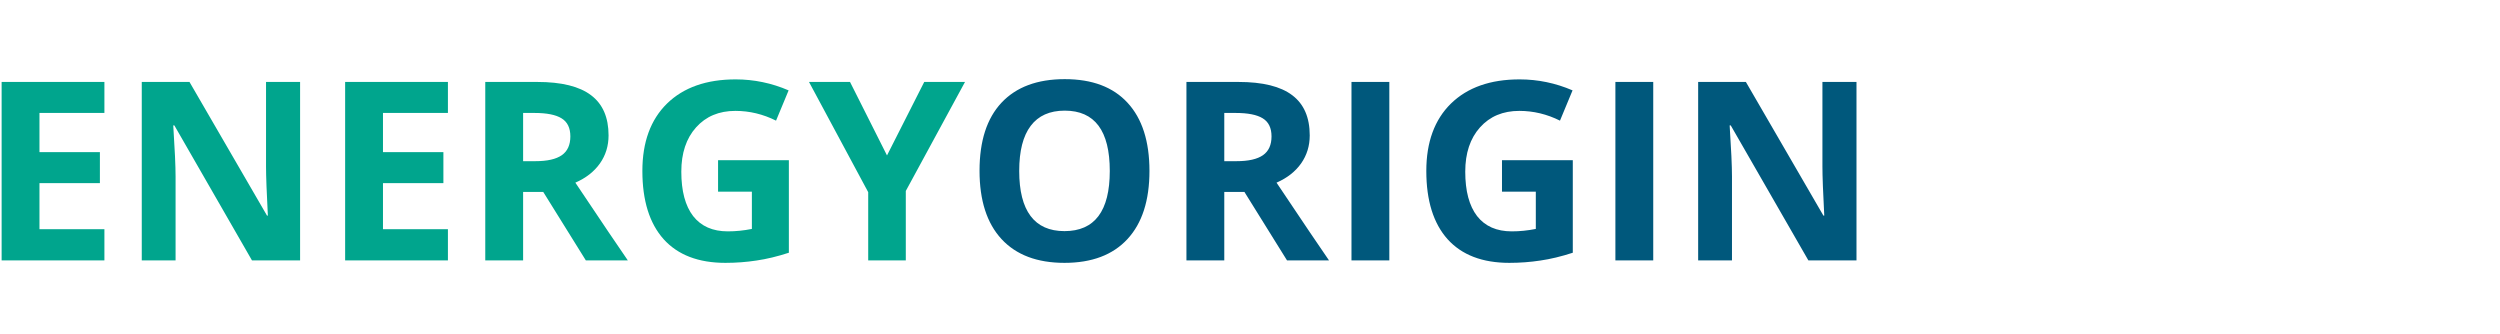
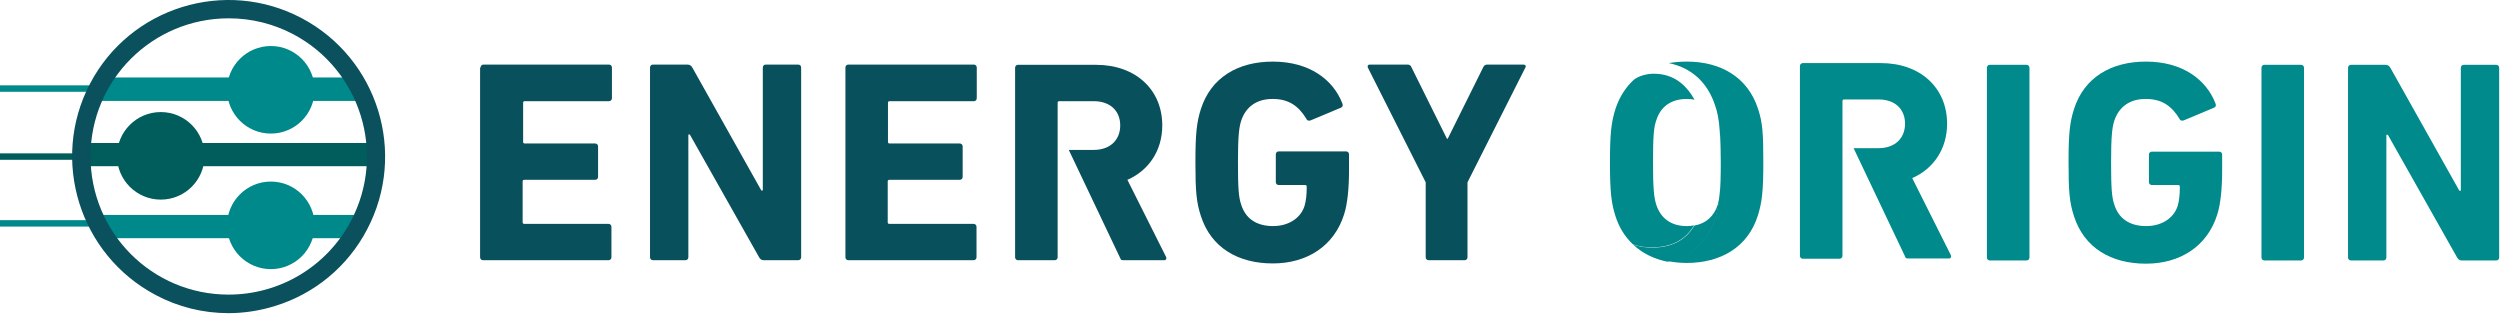
- <svg xmlns="http://www.w3.org/2000/svg" width="240" height="32" viewBox="0 0 240 32" fill="none">
-   <path d="M10.023 25H0.156V7.867H10.023V10.844H3.789V14.605H9.59V17.582H3.789V22H10.023V25ZM28.809 25H24.191L16.738 12.039H16.633C16.781 14.328 16.855 15.961 16.855 16.938V25H13.609V7.867H18.191L25.633 20.699H25.715C25.598 18.473 25.539 16.898 25.539 15.977V7.867H28.809V25ZM43 25H33.133V7.867H43V10.844H36.766V14.605H42.566V17.582H36.766V22H43V25ZM50.219 15.473H51.391C52.539 15.473 53.387 15.281 53.934 14.898C54.48 14.516 54.754 13.914 54.754 13.094C54.754 12.281 54.473 11.703 53.91 11.359C53.355 11.016 52.492 10.844 51.32 10.844H50.219V15.473ZM50.219 18.426V25H46.586V7.867H51.578C53.906 7.867 55.629 8.293 56.746 9.145C57.863 9.988 58.422 11.273 58.422 13C58.422 14.008 58.145 14.906 57.59 15.695C57.035 16.477 56.25 17.09 55.234 17.535C57.812 21.387 59.492 23.875 60.273 25H56.242L52.152 18.426H50.219ZM68.934 15.379H75.731V24.262C74.629 24.621 73.59 24.871 72.613 25.012C71.644 25.16 70.652 25.234 69.637 25.234C67.051 25.234 65.074 24.477 63.707 22.961C62.348 21.438 61.668 19.254 61.668 16.41C61.668 13.645 62.457 11.488 64.035 9.941C65.621 8.395 67.816 7.621 70.621 7.621C72.379 7.621 74.074 7.973 75.707 8.676L74.5 11.582C73.25 10.957 71.949 10.645 70.598 10.645C69.027 10.645 67.769 11.172 66.824 12.227C65.879 13.281 65.406 14.699 65.406 16.48C65.406 18.34 65.785 19.762 66.543 20.746C67.309 21.723 68.418 22.211 69.871 22.211C70.629 22.211 71.398 22.133 72.18 21.977V18.402H68.934V15.379ZM85.152 14.922L88.727 7.867H92.641L86.957 18.332V25H83.348V18.449L77.664 7.867H81.602L85.152 14.922Z" fill="#00A58D" />
-   <path d="M110.348 16.41C110.348 19.246 109.645 21.426 108.238 22.949C106.832 24.473 104.816 25.234 102.191 25.234C99.566 25.234 97.551 24.473 96.144 22.949C94.738 21.426 94.035 19.238 94.035 16.387C94.035 13.535 94.738 11.359 96.144 9.859C97.559 8.352 99.582 7.598 102.215 7.598C104.848 7.598 106.859 8.355 108.25 9.871C109.648 11.387 110.348 13.566 110.348 16.41ZM97.844 16.41C97.844 18.324 98.207 19.766 98.934 20.734C99.66 21.703 100.746 22.188 102.191 22.188C105.09 22.188 106.539 20.262 106.539 16.41C106.539 12.551 105.098 10.621 102.215 10.621C100.77 10.621 99.68 11.109 98.945 12.086C98.211 13.055 97.844 14.496 97.844 16.41ZM117.531 15.473H118.703C119.852 15.473 120.699 15.281 121.246 14.898C121.793 14.516 122.066 13.914 122.066 13.094C122.066 12.281 121.785 11.703 121.223 11.359C120.668 11.016 119.805 10.844 118.633 10.844H117.531V15.473ZM117.531 18.426V25H113.898V7.867H118.891C121.219 7.867 122.941 8.293 124.059 9.145C125.176 9.988 125.734 11.273 125.734 13C125.734 14.008 125.457 14.906 124.902 15.695C124.348 16.477 123.562 17.09 122.547 17.535C125.125 21.387 126.805 23.875 127.586 25H123.555L119.465 18.426H117.531ZM129.742 25V7.867H133.375V25H129.742ZM144.191 15.379H150.988V24.262C149.887 24.621 148.848 24.871 147.871 25.012C146.902 25.16 145.91 25.234 144.895 25.234C142.309 25.234 140.332 24.477 138.965 22.961C137.605 21.438 136.926 19.254 136.926 16.41C136.926 13.645 137.715 11.488 139.293 9.941C140.879 8.395 143.074 7.621 145.879 7.621C147.637 7.621 149.332 7.973 150.965 8.676L149.758 11.582C148.508 10.957 147.207 10.645 145.855 10.645C144.285 10.645 143.027 11.172 142.082 12.227C141.137 13.281 140.664 14.699 140.664 16.48C140.664 18.34 141.043 19.762 141.801 20.746C142.566 21.723 143.676 22.211 145.129 22.211C145.887 22.211 146.656 22.133 147.438 21.977V18.402H144.191V15.379ZM155.078 25V7.867H158.711V25H155.078ZM178.223 25H173.605L166.152 12.039H166.047C166.195 14.328 166.27 15.961 166.27 16.938V25H163.023V7.867H167.605L175.047 20.699H175.129C175.012 18.473 174.953 16.898 174.953 15.977V7.867H178.223V25Z" fill="#00587C" />
+ <svg xmlns="http://www.w3.org/2000/svg" width="479" height="60" viewBox="0 0 479 60" fill="none">
+   <path d="M380.693 12.988C380.693 12.656 380.93 12.419 381.262 12.419H388.276C388.608 12.419 388.845 12.656 388.845 12.988V49.337C388.845 49.669 388.608 49.905 388.276 49.905H381.262C380.93 49.905 380.693 49.669 380.693 49.337V12.988Z" fill="#008A8B" />
+   <path d="M396.333 31.139C396.333 25.594 396.57 23.462 397.376 20.902C399.319 14.836 404.484 11.803 411.166 11.803C418.18 11.803 422.73 15.263 424.483 19.812C424.626 20.144 424.578 20.476 424.246 20.618L418.37 23.082C417.991 23.177 417.706 23.082 417.612 22.798C416.095 20.286 414.2 18.959 411.119 18.959C407.944 18.959 405.953 20.571 405.1 23.13C404.674 24.457 404.484 26.21 404.484 31.139C404.484 36.068 404.626 37.868 405.1 39.195C405.906 41.802 407.944 43.318 411.214 43.318C414.01 43.318 416.427 41.944 417.233 39.48C417.517 38.532 417.659 37.395 417.659 35.783C417.659 35.546 417.564 35.452 417.327 35.452H412.304C411.972 35.452 411.735 35.215 411.735 34.883V29.622C411.735 29.291 411.972 29.054 412.304 29.054H425.194C425.526 29.054 425.763 29.291 425.763 29.622V32.703C425.763 36.02 425.479 39.101 424.815 41.138C422.92 47.157 417.754 50.522 411.166 50.522C404.484 50.522 399.319 47.489 397.376 41.423C396.523 38.816 396.333 36.731 396.333 31.139Z" fill="#008A8B" />
+   <path d="M433.298 12.988C433.298 12.656 433.535 12.419 433.867 12.419H440.88C441.212 12.419 441.449 12.656 441.449 12.988V49.337C441.449 49.669 441.212 49.905 440.88 49.905H433.867C433.535 49.905 433.298 49.669 433.298 49.337V12.988Z" fill="#008A8B" />
+   <path d="M449.885 12.988C449.885 12.656 450.122 12.419 450.453 12.419H457.041C457.42 12.419 457.752 12.561 457.989 12.988L471.211 36.541H471.495V12.988C471.495 12.656 471.732 12.419 472.064 12.419H478.272C478.604 12.419 478.841 12.656 478.841 12.988V49.337C478.841 49.669 478.604 49.905 478.272 49.905H471.732C471.306 49.905 471.021 49.763 470.784 49.337L457.515 25.831H457.23V49.337C457.23 49.669 456.993 49.905 456.662 49.905H450.453C450.122 49.905 449.885 49.669 449.885 49.337V12.988Z" fill="#008A8B" />
+   <path d="M92.081 12.94C92.081 12.608 92.318 12.372 92.65 12.372H116.677C117.009 12.372 117.246 12.608 117.246 12.94V18.817C117.246 19.148 117.009 19.386 116.677 19.386H100.564C100.327 19.386 100.232 19.48 100.232 19.717V27.158C100.232 27.395 100.327 27.489 100.564 27.489H114.023C114.355 27.489 114.592 27.726 114.592 28.058V33.887C114.592 34.219 114.355 34.456 114.023 34.456H100.469C100.232 34.456 100.138 34.551 100.138 34.788V42.56C100.138 42.797 100.232 42.892 100.469 42.892H116.582C116.914 42.892 117.151 43.129 117.151 43.46V49.289C117.151 49.621 116.914 49.858 116.582 49.858H92.555C92.223 49.858 91.986 49.621 91.986 49.289V12.94H92.081Z" fill="#09505D" />
+   <path d="M124.544 12.94C124.544 12.608 124.781 12.372 125.113 12.372H131.7C132.079 12.372 132.411 12.514 132.648 12.94L145.87 36.494H146.154V12.94C146.154 12.608 146.391 12.372 146.723 12.372H152.931C153.263 12.372 153.5 12.608 153.5 12.94V49.289C153.5 49.621 153.263 49.858 152.931 49.858H146.391C145.965 49.858 145.68 49.716 145.443 49.289L132.174 25.783H131.89V49.289C131.89 49.621 131.653 49.858 131.321 49.858H125.113C124.781 49.858 124.544 49.621 124.544 49.289V12.94Z" fill="#09505D" />
+   <path d="M161.983 12.94C161.983 12.608 162.22 12.372 162.552 12.372H186.579C186.911 12.372 187.148 12.608 187.148 12.94V18.817C187.148 19.148 186.911 19.386 186.579 19.386H170.466C170.229 19.386 170.135 19.48 170.135 19.717V27.158C170.135 27.395 170.229 27.489 170.466 27.489H183.878C184.21 27.489 184.447 27.726 184.447 28.058V33.887C184.447 34.219 184.21 34.456 183.878 34.456H170.419C170.182 34.456 170.087 34.551 170.087 34.788V42.56C170.087 42.797 170.182 42.892 170.419 42.892H186.532C186.864 42.892 187.101 43.129 187.101 43.46V49.289C187.101 49.621 186.864 49.858 186.532 49.858H162.552C162.22 49.858 161.983 49.621 161.983 49.289V12.94Z" fill="#09505D" />
+   <path d="M229.042 31.139C229.042 25.594 229.279 23.462 230.085 20.902C232.028 14.836 237.193 11.803 243.875 11.803C250.889 11.803 255.439 15.263 257.192 19.812C257.335 20.144 257.287 20.476 256.955 20.618L251.079 23.082C250.7 23.177 250.415 23.082 250.321 22.798C248.804 20.286 246.908 18.959 243.828 18.959C240.653 18.959 238.662 20.571 237.809 23.13C237.383 24.457 237.193 26.21 237.193 31.139C237.193 36.068 237.335 37.868 237.809 39.195C238.615 41.802 240.653 43.318 243.923 43.318C246.719 43.318 249.136 41.944 249.942 39.48C250.226 38.532 250.368 37.395 250.368 35.783C250.368 35.546 250.273 35.452 250.036 35.452H245.013C244.681 35.452 244.444 35.215 244.444 34.883V29.575C244.444 29.243 244.681 29.006 245.013 29.006H257.903C258.235 29.006 258.472 29.243 258.472 29.575V32.655C258.472 35.973 258.188 39.053 257.524 41.091C255.628 47.11 250.463 50.474 243.875 50.474C237.193 50.474 232.028 47.441 230.085 41.375C229.232 38.769 229.042 36.684 229.042 31.139Z" fill="#09505D" />
+   <path d="M273.731 49.858C273.4 49.858 273.163 49.621 273.163 49.289V34.93L262.073 12.94C261.978 12.656 262.073 12.372 262.452 12.372H269.656C270.035 12.372 270.319 12.514 270.462 12.94L277.238 26.589H277.381L284.158 12.94C284.3 12.561 284.584 12.372 284.963 12.372H291.882C292.261 12.372 292.451 12.656 292.261 12.94L281.172 34.93V49.289C281.172 49.621 280.935 49.858 280.603 49.858H273.731Z" fill="#09505D" />
+   <path d="M21.042 29.385H0V30.617H21.042V29.385Z" fill="#005D5C" />
+   <path d="M34.264 16.352H0V17.585H34.264V16.352Z" fill="#00898A" />
+   <path d="M27.534 42.181H0V43.413H27.534V42.181Z" fill="#00898A" />
+   <path d="M70.376 19.338H18.625V14.836H68.907L70.376 19.338Z" fill="#00898A" />
+   <path d="M71.987 31.85H16.682V27.395H71.75L71.987 31.85Z" fill="#005D5C" />
+   <path d="M67.864 45.64H19.715L17.771 41.185H70.707L67.864 45.64Z" fill="#00898A" />
+   <path d="M51.893 25.594C56.526 25.594 60.281 21.838 60.281 17.206C60.281 12.573 56.526 8.817 51.893 8.817C47.26 8.817 43.505 12.573 43.505 17.206C43.505 21.838 47.26 25.594 51.893 25.594Z" fill="#00898A" />
+   <path d="M30.804 38.247C35.437 38.247 39.193 34.492 39.193 29.859C39.193 25.226 35.437 21.471 30.804 21.471C26.172 21.471 22.416 25.226 22.416 29.859C22.416 34.492 26.172 38.247 30.804 38.247Z" fill="#005D5C" />
+   <path d="M51.893 51.565C56.526 51.565 60.281 47.809 60.281 43.176C60.281 38.544 56.526 34.788 51.893 34.788C47.26 34.788 43.505 38.544 43.505 43.176C43.505 47.809 47.26 51.565 51.893 51.565Z" fill="#00898A" />
+   <path d="M43.789 60C38.908 60 34.121 58.815 29.856 56.54C15.212 48.816 9.573 30.665 17.25 16.021C24.928 1.377 43.126 -4.263 57.77 3.462C72.414 11.187 78.053 29.338 70.328 43.982C66.632 51.043 60.281 56.303 52.699 58.626C49.808 59.526 46.775 60 43.789 60ZM43.837 3.51C29.193 3.51 17.345 15.31 17.345 29.954C17.345 44.598 29.145 56.446 43.789 56.446C53.647 56.446 62.651 51.043 67.248 42.323C74.072 29.385 69.096 13.367 56.158 6.543C52.367 4.552 48.149 3.51 43.837 3.51Z" fill="#0A515D" />
+   <path d="M329.464 37.347C329.606 36.067 329.701 34.219 329.701 31.139C329.701 28.343 329.653 26.542 329.511 25.31C329.606 26.779 329.701 28.674 329.701 31.091C329.701 33.793 329.606 35.83 329.464 37.347Z" fill="#008A8B" />
+   <path d="M317.332 39.196C316.905 37.868 316.716 36.068 316.716 31.139C316.716 26.21 316.858 24.409 317.332 23.082C318.138 20.476 320.128 18.959 323.208 18.959C323.73 18.959 324.204 19.007 324.678 19.102C323.066 16.258 320.697 14.126 316.858 14.126C315.578 14.126 314.062 14.505 313.067 15.263C311.503 16.685 310.271 18.58 309.512 20.902C308.707 23.509 308.47 25.594 308.47 31.139C308.47 36.684 308.707 38.816 309.512 41.376C310.223 43.603 311.361 45.404 312.877 46.825C313.967 47.205 315.152 47.394 316.526 47.394C320.27 47.394 322.971 45.925 324.583 43.176C324.156 43.271 323.682 43.319 323.161 43.319C320.128 43.319 318.138 41.755 317.332 39.196Z" fill="#008A8B" />
+   <path d="M336.857 20.902C334.914 14.836 329.748 11.803 323.208 11.803C322.024 11.803 320.839 11.898 319.749 12.088C324.061 12.988 327.142 15.737 328.611 20.192C329.037 21.424 329.369 22.845 329.511 25.262C329.653 26.542 329.701 28.343 329.701 31.091C329.701 34.172 329.654 36.02 329.464 37.3C329.274 39.432 328.943 40.712 328.563 41.849C327.047 46.399 323.919 49.195 319.417 50.001C320.602 50.237 321.834 50.38 323.161 50.38C329.701 50.38 334.914 47.347 336.81 41.281C337.615 38.674 337.852 36.589 337.852 31.044C337.852 25.499 337.71 23.509 336.857 20.902Z" fill="#008A8B" />
+   <path d="M328.611 41.944C328.99 40.807 329.322 39.48 329.512 37.395C329.417 38.153 329.275 38.721 329.133 39.195C328.422 41.375 326.953 42.797 324.63 43.224C323.019 45.972 320.318 47.441 316.574 47.441C315.247 47.441 314.015 47.252 312.925 46.873C314.678 48.532 316.906 49.621 319.465 50.143C323.967 49.29 327.095 46.494 328.611 41.944Z" fill="#008A8B" />
+   <path d="M223.403 49.194L216.01 34.456C220.133 32.655 222.692 28.816 222.692 24.03C222.692 17.206 217.621 12.419 209.991 12.419H195.063C194.731 12.419 194.494 12.656 194.494 12.988V49.289C194.494 49.621 194.731 49.858 195.063 49.858H202.077C202.408 49.858 202.645 49.621 202.645 49.289V35.925C202.645 35.925 202.645 35.925 202.645 35.878V28.39C202.645 28.39 202.645 28.39 202.645 28.342V19.717C202.645 19.48 202.74 19.386 202.977 19.386H209.565C212.645 19.386 214.635 21.186 214.635 24.03C214.635 26.873 212.645 28.721 209.565 28.721H204.778L214.778 49.763C214.872 49.811 215.015 49.858 215.252 49.858H223.071C223.403 49.858 223.592 49.526 223.403 49.194Z" fill="#09505D" />
+   <path d="M373.775 48.863L366.382 34.124C370.505 32.324 373.064 28.485 373.064 23.698C373.064 16.874 367.993 12.087 360.363 12.087H345.435C345.103 12.087 344.866 12.324 344.866 12.656V49.005C344.866 49.337 345.103 49.574 345.435 49.574H352.449C352.781 49.574 353.018 49.337 353.018 49.005V35.593C353.018 35.593 353.018 35.593 353.018 35.546V28.058C353.018 28.058 353.018 28.058 353.018 28.011V19.386C353.018 19.149 353.112 19.054 353.349 19.054H359.937C363.017 19.054 365.007 20.855 365.007 23.698C365.007 26.542 363.017 28.39 359.937 28.39H355.15L365.15 49.432C365.244 49.479 365.387 49.526 365.624 49.526H373.443C373.775 49.526 373.917 49.195 373.775 48.863Z" fill="#008A8B" />
</svg>
